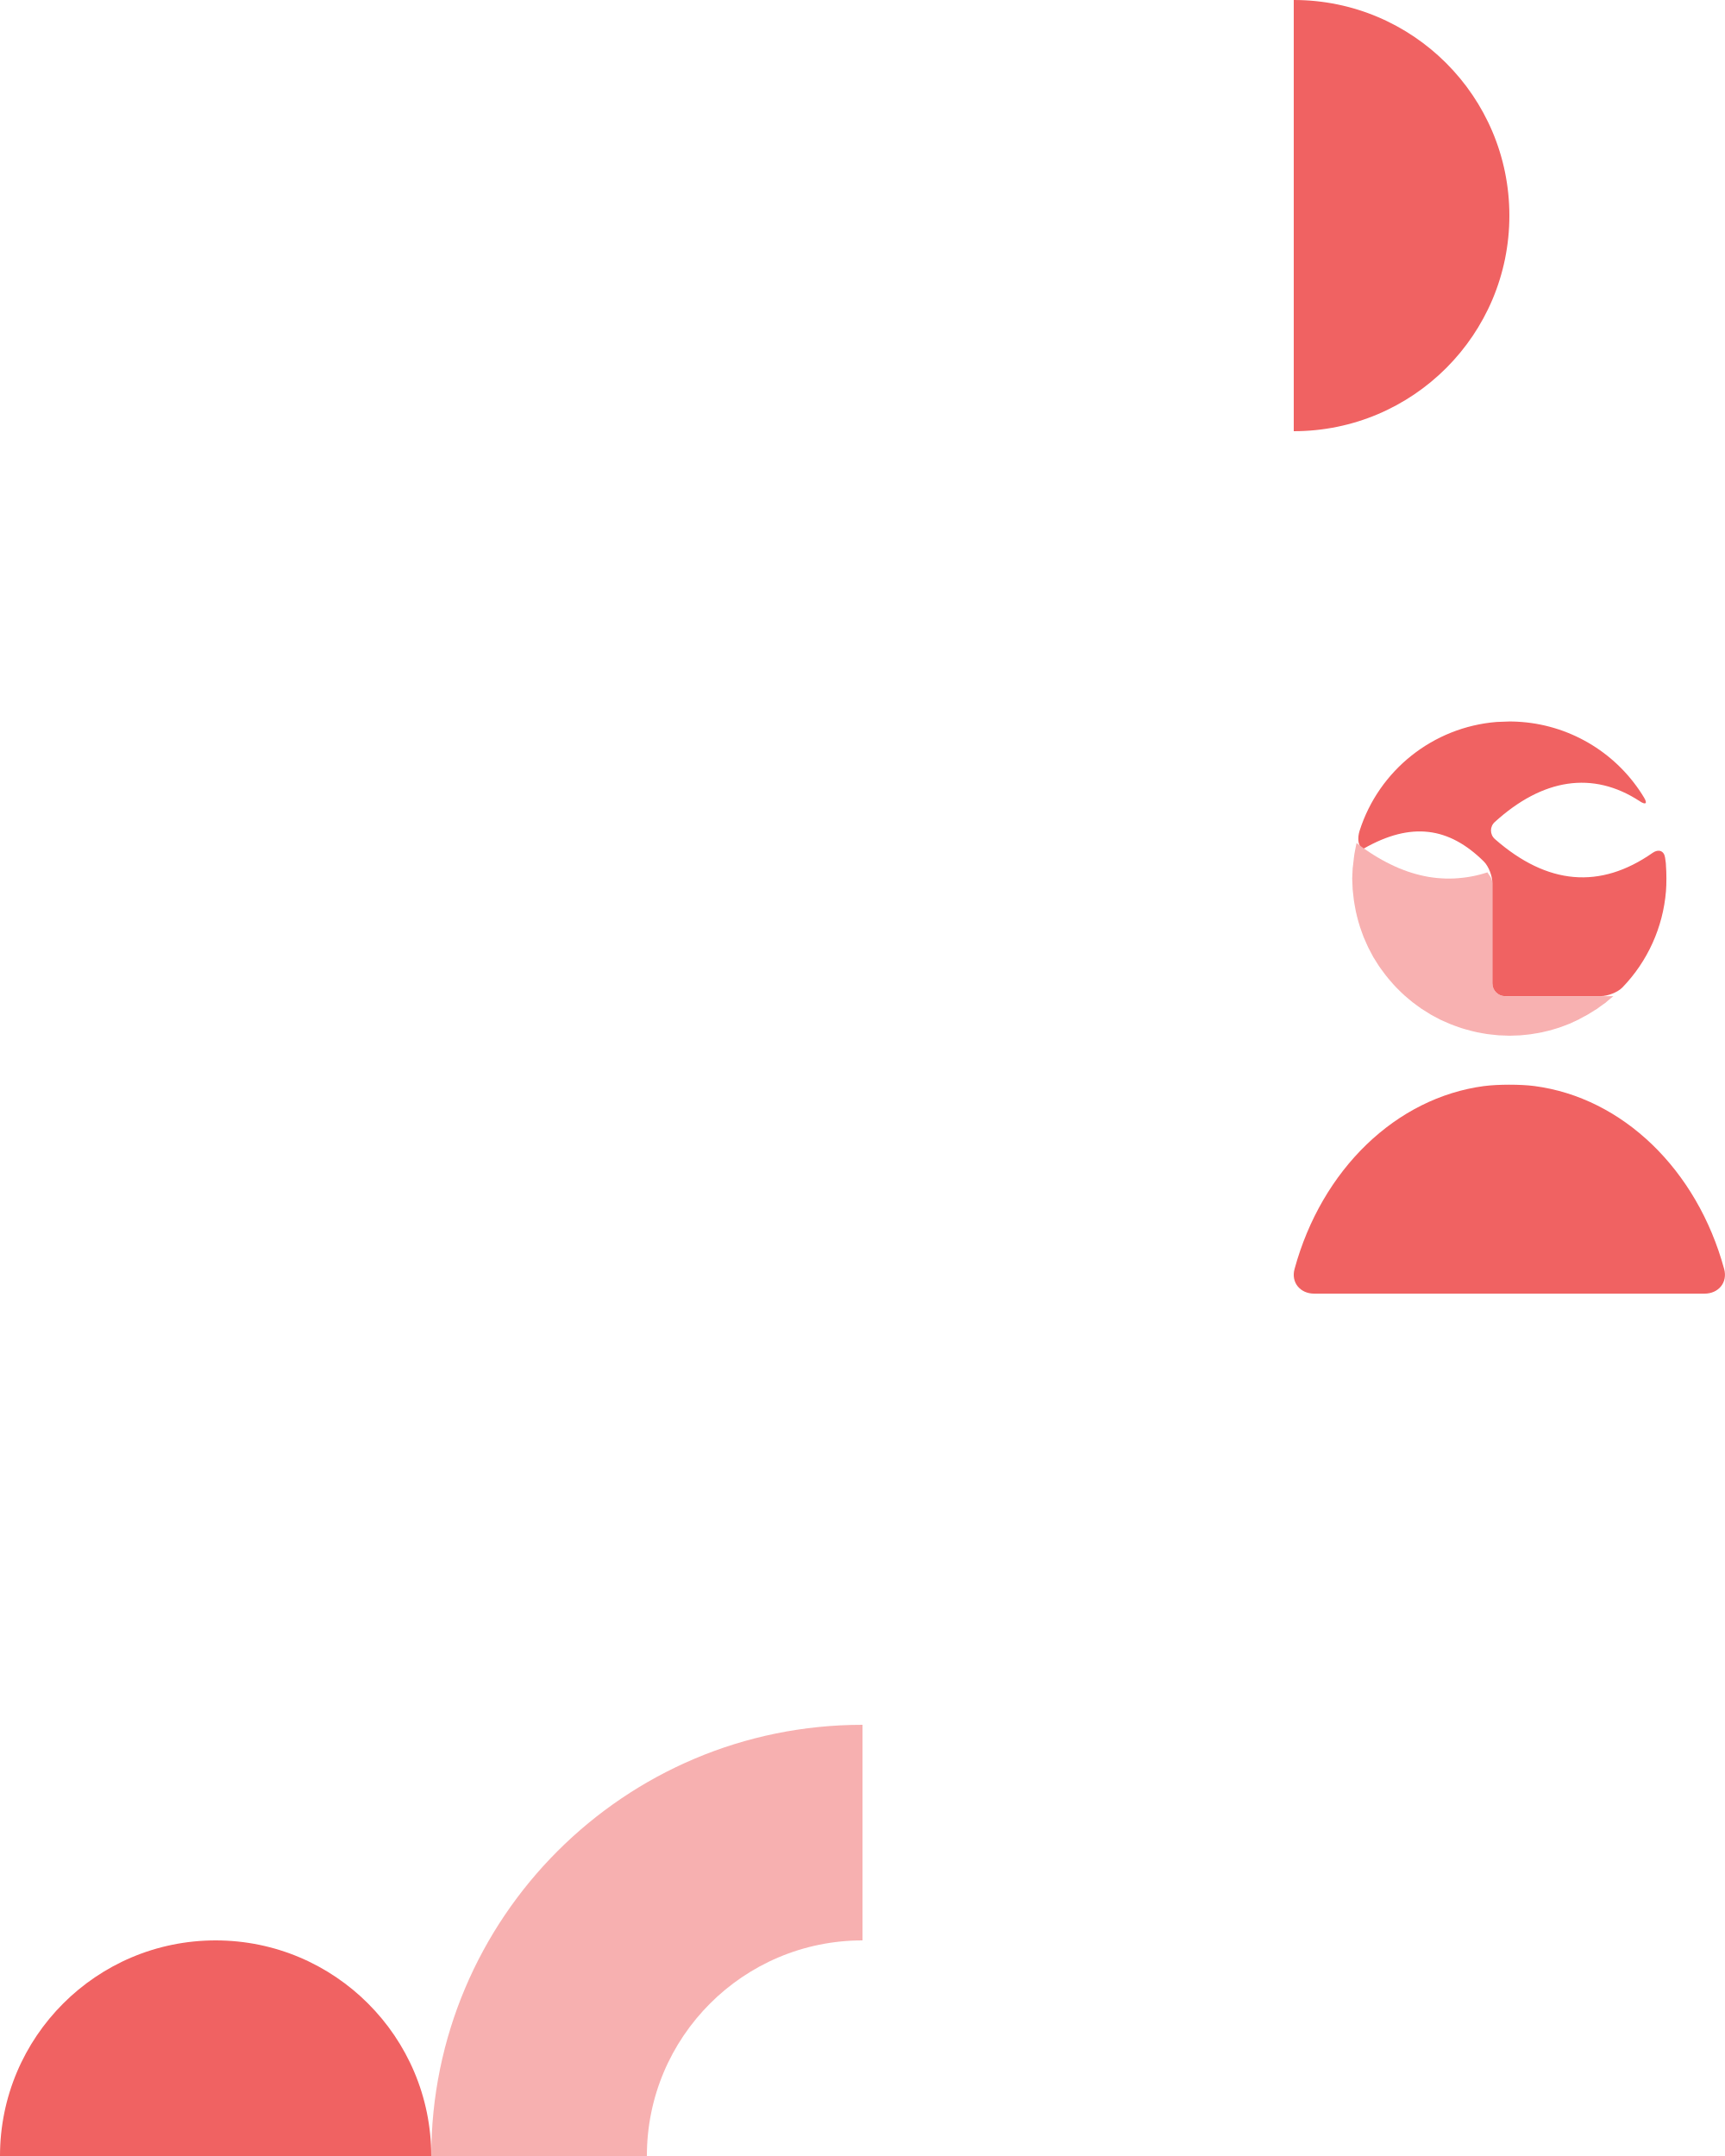
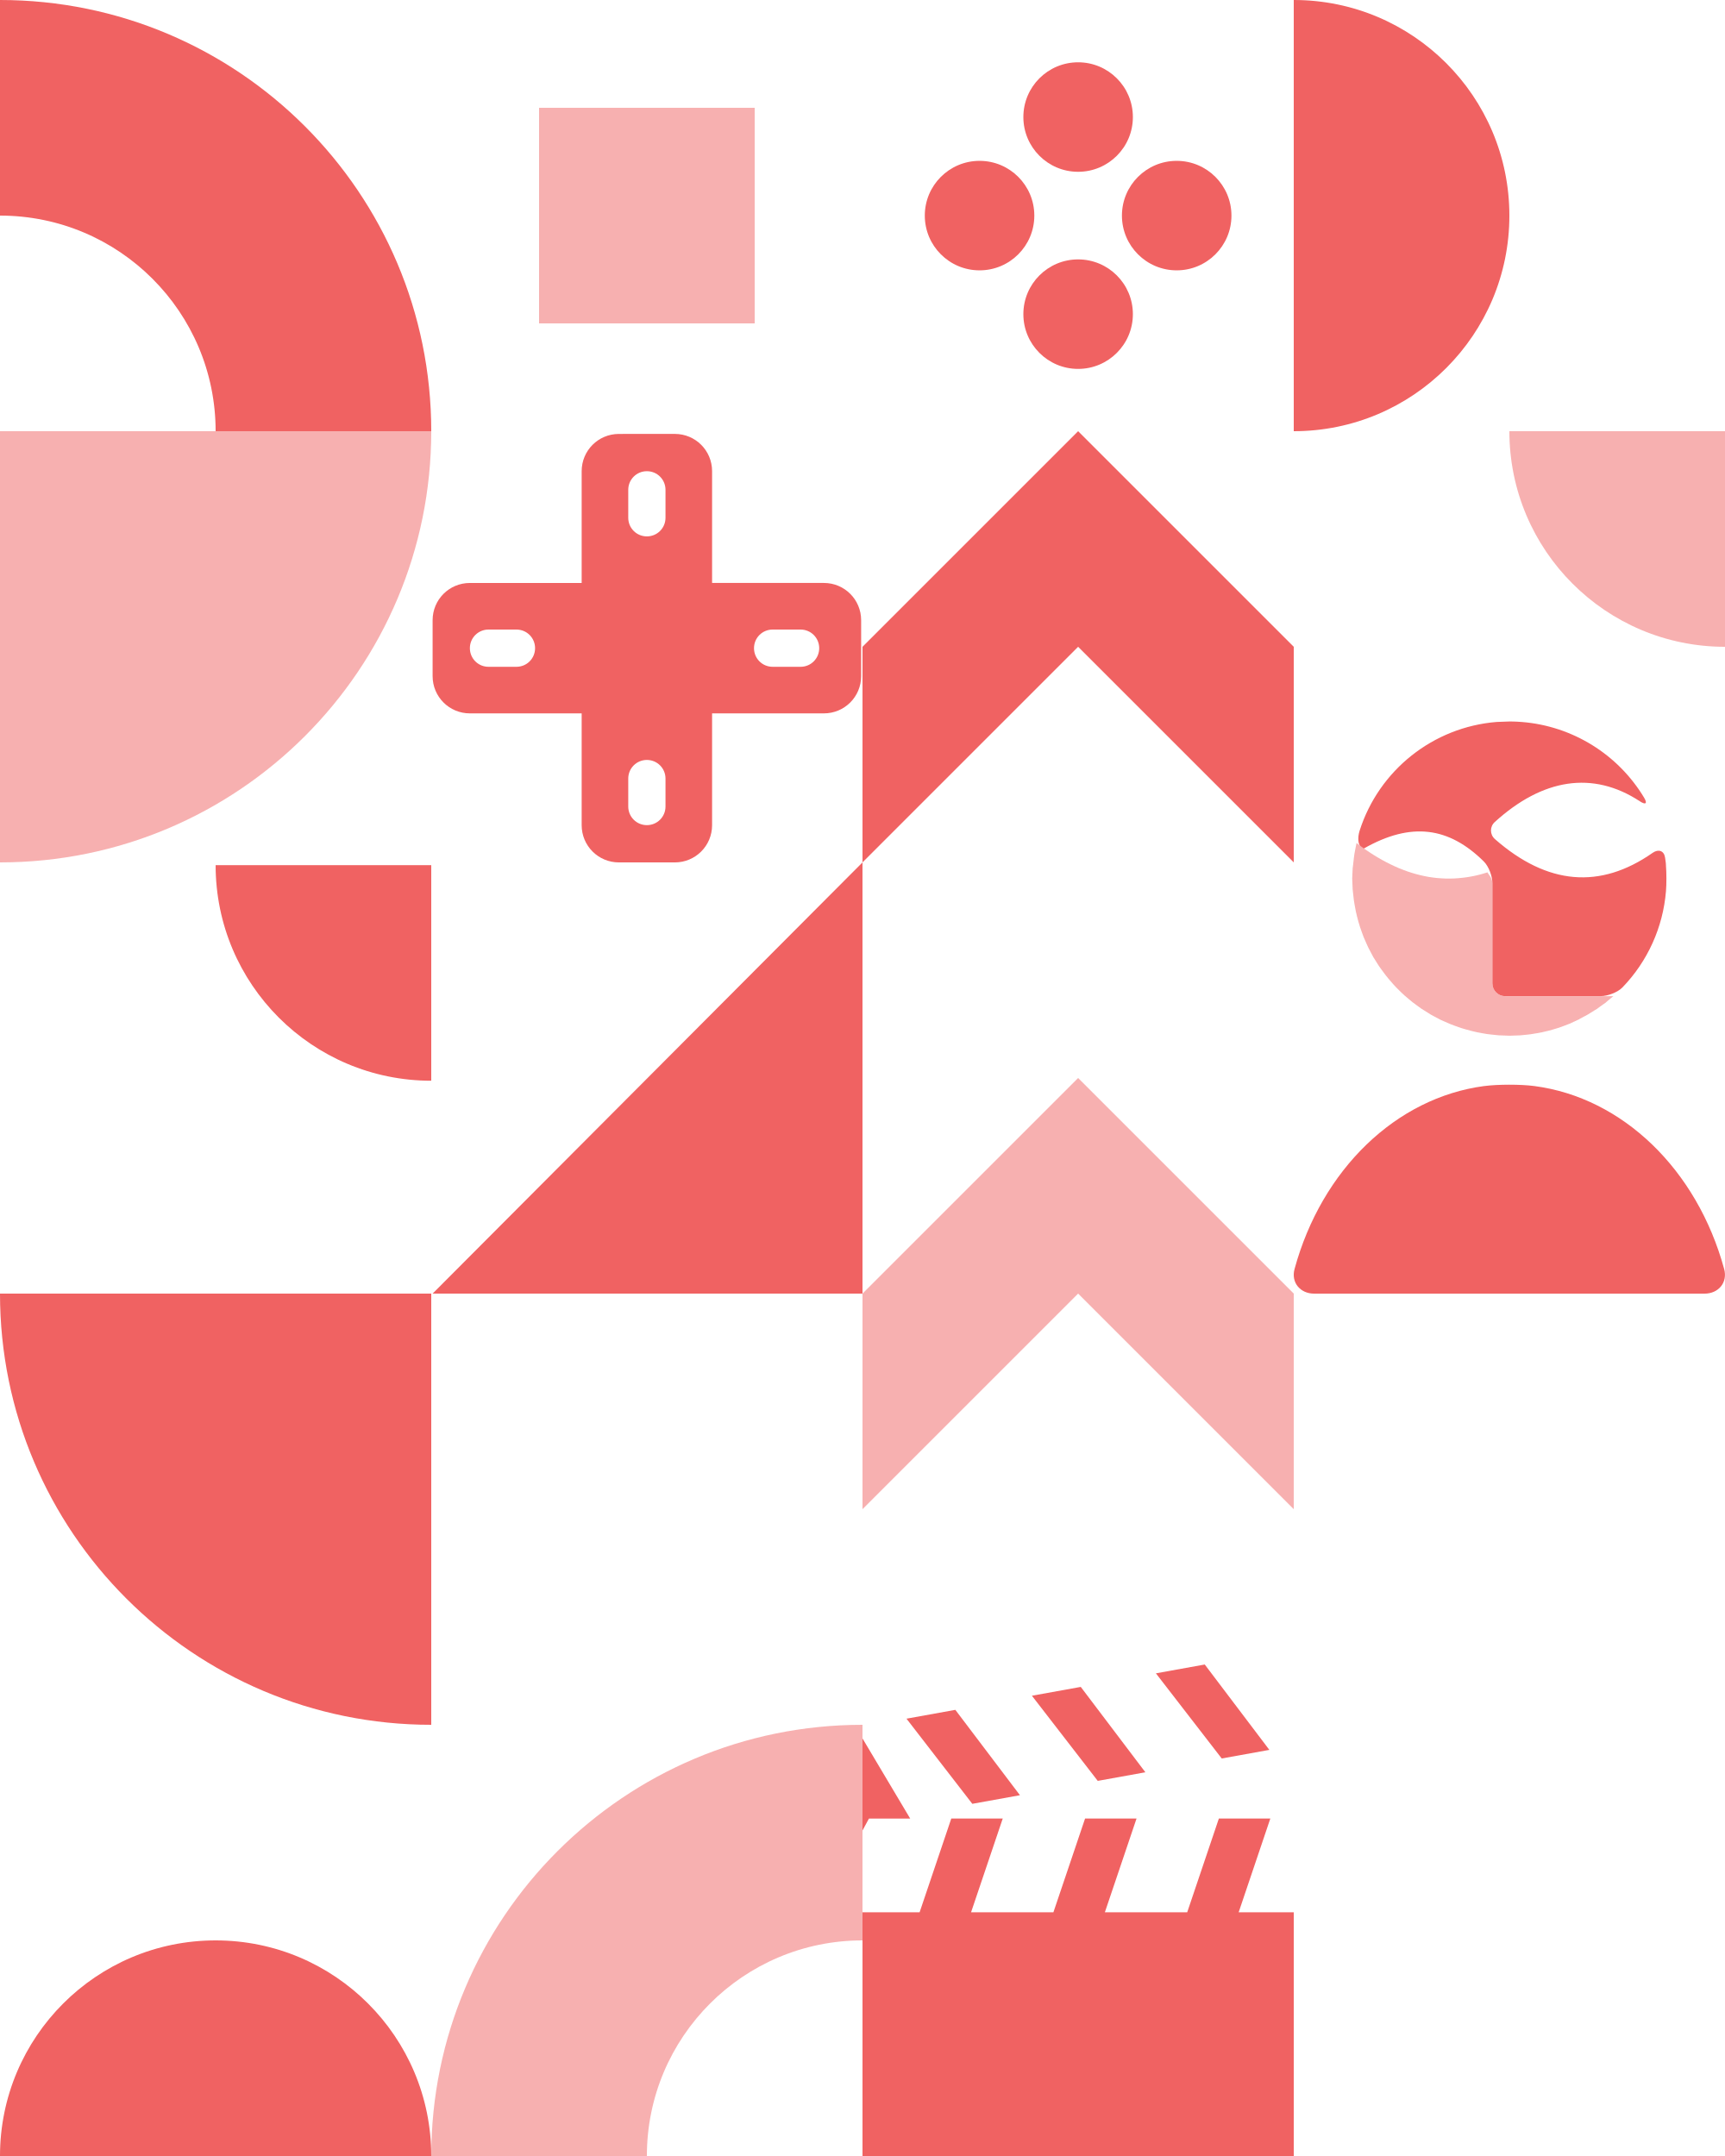
- <svg xmlns="http://www.w3.org/2000/svg" xmlns:xlink="http://www.w3.org/1999/xlink" width="4in" height="5in" viewBox="0 0 101.6 127" version="1.1" id="svg1637">
+ <svg xmlns="http://www.w3.org/2000/svg" width="4in" height="5in" viewBox="0 0 101.6 127" version="1.1" id="svg1637">
  <defs id="defs1634">
    <linearGradient id="linearGradient1624" gradientTransform="matrix(0,0,0,0,118.4822,-377.7177)">
      <stop style="stop-color:#f06262;stop-opacity:1;" offset="0" id="stop1622" />
    </linearGradient>
    <linearGradient id="linearGradient1618" gradientTransform="matrix(9.9737861e-4,0,0,0.00109127,-13.94173,37.91967)">
      <stop style="stop-color:#272932;stop-opacity:1;" offset="0" id="stop1616" />
    </linearGradient>
-     <linearGradient xlink:href="#linearGradient1624" id="linearGradient9859" gradientUnits="userSpaceOnUse" gradientTransform="matrix(0.05384833,0,0,0.05891766,-2124.057,-9.736218)" />
-     <linearGradient xlink:href="#linearGradient1624" id="linearGradient9861" gradientUnits="userSpaceOnUse" gradientTransform="matrix(0.05384833,0,0,0.05891766,-2124.057,-9.736218)" />
-     <linearGradient xlink:href="#linearGradient1624" id="linearGradient9863" gradientUnits="userSpaceOnUse" gradientTransform="matrix(0.05384833,0,0,0.05891766,-2124.057,-9.736218)" />
    <linearGradient id="linearGradient1612" gradientTransform="matrix(7.6147856e-4,-1.3570623e-4,-1.9460236e-4,-5.0413612e-4,576.7191,-15.02229)">
      <stop style="stop-color:#424c55;stop-opacity:1;" offset="0" id="stop1610" />
    </linearGradient>
-     <linearGradient xlink:href="#linearGradient1624" id="linearGradient12100" gradientTransform="matrix(0.00376962,0,0,0.00412449,-148.6932,12.01842)" gradientUnits="userSpaceOnUse" />
-     <linearGradient xlink:href="#linearGradient1624" id="linearGradient12111" gradientUnits="userSpaceOnUse" gradientTransform="matrix(0,0.00376962,-0.00412449,0,191.1816,-148.6932)" />
-     <linearGradient xlink:href="#linearGradient1624" id="linearGradient14525" gradientTransform="matrix(9.9737861e-4,0,0,0.00109127,-13.94174,50.61967)" gradientUnits="userSpaceOnUse" />
-     <linearGradient xlink:href="#linearGradient1624" id="linearGradient1790" gradientUnits="userSpaceOnUse" gradientTransform="matrix(0.05384833,0,0,0.05891766,-2124.057,-9.736218)" />
-     <linearGradient xlink:href="#linearGradient1624" id="linearGradient1792" gradientUnits="userSpaceOnUse" gradientTransform="matrix(0.05384833,0,0,0.05891766,-2124.057,-9.736218)" />
-     <linearGradient xlink:href="#linearGradient1624" id="linearGradient1794" gradientUnits="userSpaceOnUse" gradientTransform="matrix(0.05384833,0,0,0.05891766,-2124.057,-9.736218)" />
-     <linearGradient xlink:href="#linearGradient1624" id="linearGradient1796" gradientUnits="userSpaceOnUse" gradientTransform="matrix(0.05384833,0,0,0.05891766,-2124.057,-9.736218)" />
-     <linearGradient xlink:href="#linearGradient1624" id="linearGradient1798" gradientUnits="userSpaceOnUse" gradientTransform="matrix(0.05384833,0,0,0.05891766,-2124.057,-9.736218)" />
-     <linearGradient xlink:href="#linearGradient1624" id="linearGradient1800" gradientUnits="userSpaceOnUse" gradientTransform="matrix(0.05384833,0,0,0.05891766,-2124.057,-9.736218)" />
-     <linearGradient xlink:href="#linearGradient1624" id="linearGradient1802" gradientUnits="userSpaceOnUse" gradientTransform="matrix(0.05384833,0,0,0.05891766,-2124.057,-9.736218)" />
-     <linearGradient xlink:href="#linearGradient1624" id="linearGradient1804" gradientUnits="userSpaceOnUse" gradientTransform="matrix(0.05384833,0,0,0.05891766,-2124.057,-9.736218)" />
-     <linearGradient xlink:href="#linearGradient1624" id="linearGradient1806" gradientUnits="userSpaceOnUse" gradientTransform="matrix(0.05384833,0,0,0.05891766,-2124.057,-9.736218)" />
  </defs>
  <g id="layer1" style="display:inline">
    <g id="g463">
-       <path id="path13770" style="display:inline;fill:url(#linearGradient1624);stroke-width:2.199;stroke-linecap:round;stroke-linejoin:round" d="m 83.123,84.203 -1.48e-4,11.267 0.789,-1.463 h 5.046 z m 10.864,9.803 c 0,0 -2.583,7.648 -3.875,11.472 h -6.989 v 29.828 h 52.773 v -29.828 h -6.741 l 3.874,-11.472 h -6.297 l -3.874,11.472 h -10.076 l 3.875,-11.472 h -6.297 l -3.875,11.472 H 96.409 l 3.875,-11.472 z" transform="matrix(0.4813067,0,0,0.4813067,10.79237,61.87597)" />
-       <path id="path44093-4" style="font-variation-settings:'wght' 300;display:inline;fill:url(#linearGradient1624);fill-opacity:1;stroke-width:1.186;stroke-linecap:round;stroke-linejoin:round" d="m 96.561,92.205 -8.055,-10.421 5.978,-1.08 7.906,10.448 z m 30.521,-5.549 -8.055,-10.421 5.978,-1.08 7.906,10.448 z m -15.172,2.741 -8.055,-10.421 5.978,-1.08 7.906,10.448 z" transform="matrix(0.4813067,0,0,0.4813067,10.79237,61.87597)" />
-       <path id="path9447" style="font-variation-settings:'wght' 300;display:inline;opacity:0.498;fill:url(#linearGradient9859);fill-opacity:1;stroke-width:0.234;stroke-linecap:round;stroke-linejoin:round" d="m 1464.652,-21.39 c 0.191,-0.103 0.191,-0.103 0.191,-0.103 0.184,-0.115 0.184,-0.115 0.184,-0.115 0.176,-0.127 0.176,-0.127 0.176,-0.127 0.166,-0.138 0.166,-0.138 0.166,-0.138 h -2.271 a 0.265,0.265 45 0 1 -0.265,-0.265 v -2.101 c 0,-0.146 -0.141,-0.234 -0.089,-0.234 -0.089,0.027 -0.089,0.027 -0.089,0.027 -0.089,0.025 -0.089,0.025 -0.089,0.025 -0.089,0.021 -0.089,0.021 -0.089,0.021 -0.089,0.018 -0.089,0.018 -0.089,0.018 -0.089,0.015 -0.089,0.015 -0.089,0.015 -0.089,0.011 -0.089,0.011 -0.089,0.011 -0.089,0.009 -0.089,0.009 -0.089,0.009 -0.089,0.006 -0.089,0.006 -0.089,0.006 -0.089,0.002 -0.089,0.002 -0.089,0.002 -0.089,-5.16e-4 -0.089,-5.16e-4 -0.089,-5.16e-4 -0.089,-0.004 -0.089,-0.004 -0.089,-0.004 -0.089,-0.007 -0.089,-0.007 -0.089,-0.007 -0.089,-0.01 -0.089,-0.01 -0.089,-0.01 -0.089,-0.013 -0.089,-0.013 -0.089,-0.013 -0.089,-0.017 -0.089,-0.017 -0.089,-0.017 -0.089,-0.02 -0.089,-0.02 -0.089,-0.02 -0.089,-0.023 -0.089,-0.023 -0.089,-0.023 -0.089,-0.026 -0.089,-0.026 -0.089,-0.026 -0.089,-0.029 -0.089,-0.029 -0.089,-0.029 -0.089,-0.033 -0.089,-0.033 -0.089,-0.033 -0.089,-0.035 -0.089,-0.035 -0.089,-0.035 -0.089,-0.039 -0.089,-0.039 -0.089,-0.039 -0.089,-0.042 -0.089,-0.042 -0.089,-0.042 -0.089,-0.045 -0.089,-0.045 -0.089,-0.045 -0.089,-0.048 -0.089,-0.048 -0.089,-0.048 -0.089,-0.051 -0.089,-0.051 -0.089,-0.051 -0.089,-0.054 -0.089,-0.054 -0.089,-0.054 -0.089,-0.058 -0.089,-0.058 -0.089,-0.058 -0.089,-0.06 -0.089,-0.06 -0.089,-0.06 -0.089,-0.064 -0.089,-0.064 -0.089,-0.064 -0.089,-0.067 -0.089,-0.067 -0.089,-0.067 -0.016,0.079 -0.016,0.079 -0.016,0.079 -0.027,0.14 -0.027,0.14 -0.027,0.14 -0.012,0.087 -0.012,0.087 -0.012,0.087 -0.016,0.144 -0.016,0.144 -0.016,0.144 -0.01,0.078 -0.01,0.078 -0.01,0.078 -0.01,0.218 -0.01,0.218 -0.01,0.218 0.01,0.23 0.01,0.23 0.01,0.23 0.01,0.091 0.01,0.091 0.01,0.091 0.015,0.135 0.015,0.135 0.015,0.135 0.018,0.107 0.018,0.107 0.018,0.107 0.023,0.124 0.023,0.124 0.023,0.124 0.025,0.107 0.025,0.107 0.025,0.107 0.03,0.113 0.03,0.113 0.03,0.113 0.034,0.112 0.034,0.112 0.034,0.112 0.041,0.116 0.041,0.116 0.041,0.116 0.036,0.097 0.036,0.097 0.036,0.097 0.054,0.123 0.054,0.123 0.054,0.123 0.041,0.091 0.041,0.091 0.041,0.091 0.106,0.201 0.106,0.201 0.106,0.201 0.121,0.192 0.121,0.192 0.121,0.192 0.06,0.083 0.06,0.083 0.06,0.083 0.079,0.106 0.079,0.106 0.079,0.106 0.059,0.073 0.059,0.073 0.059,0.073 0.094,0.109 0.094,0.109 0.094,0.109 0.065,0.07 0.065,0.07 0.065,0.07 0.094,0.094 0.094,0.094 0.094,0.094 0.079,0.074 0.079,0.074 0.079,0.074 0.091,0.078 0.091,0.078 0.091,0.078 0.085,0.07 0.085,0.07 0.085,0.07 0.118,0.087 0.118,0.087 0.118,0.087 0.067,0.048 0.067,0.048 0.067,0.048 0.139,0.087 0.139,0.087 0.139,0.087 0.057,0.036 0.057,0.036 0.057,0.036 0.065,0.035 0.065,0.035 0.065,0.035 0.139,0.073 0.139,0.073 0.139,0.073 0.081,0.036 0.081,0.036 0.081,0.036 0.129,0.056 0.129,0.056 0.129,0.056 0.096,0.036 0.096,0.036 0.096,0.036 0.128,0.045 0.128,0.045 0.128,0.045 0.091,0.027 0.091,0.027 0.091,0.027 0.13,0.035 0.13,0.035 0.13,0.035 0.102,0.024 0.102,0.024 0.102,0.024 0.122,0.023 0.122,0.023 0.122,0.023 0.108,0.018 0.108,0.018 0.108,0.018 0.138,0.015 0.138,0.015 0.138,0.015 0.088,0.009 0.088,0.009 0.088,0.009 0.231,0.009 0.231,0.009 0.231,0.009 0.224,-0.008 0.224,-0.008 0.224,-0.008 0.15,-0.015 0.15,-0.015 0.15,-0.015 0.07,-0.008 0.07,-0.008 0.07,-0.008 0.157,-0.026 0.157,-0.026 0.157,-0.026 0.069,-0.013 0.069,-0.013 0.069,-0.013 0.145,-0.034 0.145,-0.034 0.145,-0.034 0.081,-0.022 0.081,-0.022 0.081,-0.022 0.142,-0.043 0.142,-0.043 0.142,-0.043 0.059,-0.021 0.059,-0.021 0.059,-0.021 0.17,-0.065 0.17,-0.065 0.17,-0.065 l -0,-3.5e-5 z" transform="matrix(2.809062,0,0,2.809062,-4021.29,120.1218)" />
-       <path style="font-variation-settings:'wght' 300;display:inline;opacity:1;fill:url(#linearGradient1790);fill-opacity:1;stroke-width:0.234;stroke-linecap:round;stroke-linejoin:round" d="m 1464.454,-21.3 c 0.197,-0.09 0.197,-0.09 0.197,-0.09 0.014,-0.008 0.014,-0.008 0.014,-0.008 v 5e-5 z" id="path12173" transform="matrix(2.809062,0,0,2.809062,-4021.29,120.1218)" />
-       <path style="font-variation-settings:'wght' 300;display:inline;opacity:1;fill:url(#linearGradient1792);fill-opacity:1;stroke-width:0.234;stroke-linecap:round;stroke-linejoin:round" d="m 1464.666,-21.398 c 0.082,-0.044 0.082,-0.044 0.082,-0.044 z" id="path12167" transform="matrix(2.809062,0,0,2.809062,-4021.29,120.1218)" />
-       <path style="font-variation-settings:'wght' 300;display:inline;opacity:1;fill:url(#linearGradient1794);fill-opacity:1;stroke-width:0.234;stroke-linecap:round;stroke-linejoin:round" d="m 1464.748,-21.442 c 0.095,-0.052 0.095,-0.052 0.095,-0.052 0.012,-0.007 0.012,-0.007 0.012,-0.007 v -3e-5 z" id="path12161" transform="matrix(2.809062,0,0,2.809062,-4021.29,120.1218)" />
-       <path style="font-variation-settings:'wght' 300;display:inline;opacity:1;fill:url(#linearGradient1796);fill-opacity:1;stroke-width:0.234;stroke-linecap:round;stroke-linejoin:round" d="m 1464.855,-21.5 c 0.121,-0.076 0.121,-0.076 0.121,-0.076 z" id="path12155" transform="matrix(2.809062,0,0,2.809062,-4021.29,120.1218)" />
-       <path style="font-variation-settings:'wght' 300;display:inline;opacity:1;fill:url(#linearGradient1798);fill-opacity:1;stroke-width:0.234;stroke-linecap:round;stroke-linejoin:round" d="m 1464.976,-21.576 c 0.051,-0.032 0.051,-0.032 0.051,-0.032 0.019,-0.014 0.019,-0.014 0.019,-0.014 z" id="path12149" transform="matrix(2.809062,0,0,2.809062,-4021.29,120.1218)" />
-       <path style="font-variation-settings:'wght' 300;display:inline;opacity:1;fill:url(#linearGradient1800);fill-opacity:1;stroke-width:0.234;stroke-linecap:round;stroke-linejoin:round" d="m 1465.045,-21.622 c 0.114,-0.082 0.114,-0.082 0.114,-0.082 z" id="path12143" transform="matrix(2.809062,0,0,2.809062,-4021.29,120.1218)" />
-       <path style="font-variation-settings:'wght' 300;display:inline;opacity:1;fill:url(#linearGradient1802);fill-opacity:1;stroke-width:0.234;stroke-linecap:round;stroke-linejoin:round" d="m 1465.159,-21.705 c 0.043,-0.031 0.043,-0.031 0.043,-0.031 0.028,-0.023 0.028,-0.023 0.028,-0.023 z" id="path12137" transform="matrix(2.809062,0,0,2.809062,-4021.29,120.1218)" />
-       <path style="font-variation-settings:'wght' 300;display:inline;opacity:1;fill:url(#linearGradient1804);fill-opacity:1;stroke-width:0.234;stroke-linecap:round;stroke-linejoin:round" d="m 1465.23,-21.759 c 0.117,-0.097 0.117,-0.097 0.117,-0.097 z" id="path12131" transform="matrix(2.809062,0,0,2.809062,-4021.29,120.1218)" />
-       <path style="font-variation-settings:'wght' 300;display:inline;opacity:1;fill:url(#linearGradient1806);fill-opacity:1;stroke-width:0.234;stroke-linecap:round;stroke-linejoin:round" d="m 1465.347,-21.856 c 0.022,-0.018 0.022,-0.018 0.022,-0.018 h -10e-4 z" id="path12125" transform="matrix(2.809062,0,0,2.809062,-4021.29,120.1218)" />
-       <path style="font-variation-settings:'wght' 300;display:inline;opacity:1;fill:url(#linearGradient9861);fill-opacity:1;stroke-width:0.234;stroke-linecap:round;stroke-linejoin:round" d="m 1462.923,-27.623 c -1.331,0.107 -2.468,1.01 -2.874,2.282 -0.044,0.139 -0.031,0.286 0.019,0.322 0.07,0.05 0.07,0.05 0.07,0.05 0.994,-0.566 1.784,-0.451 2.515,0.271 0.104,0.103 0.181,0.311 0.181,0.458 v 2.101 a 0.265,0.265 45 0 0 0.265,0.265 h 2.006 c 0.146,0 0.354,-0.078 0.456,-0.183 0.528,-0.547 0.85,-1.26 0.912,-2.018 0.012,-0.146 0.012,-0.383 0,-0.529 -0,-0.058 -0.011,-0.116 -0.019,-0.174 -0.02,-0.145 -0.138,-0.185 -0.258,-0.102 -1.103,0.772 -2.21,0.677 -3.309,-0.286 -0.11,-0.096 -0.112,-0.264 -0,-0.362 0.996,-0.904 2.049,-1.081 3.039,-0.431 0.122,0.08 0.163,0.048 0.088,-0.077 -0.547,-0.909 -1.5,-1.5 -2.558,-1.586 -0.146,-0.012 -0.265,-0.011 -0.265,-0.011 z" id="path9445" transform="matrix(2.809062,0,0,2.809062,-4021.29,120.1218)" />
-       <path id="path7910" style="font-variation-settings:'wght' 300;display:inline;opacity:1;fill:url(#linearGradient9863);fill-opacity:1;stroke-width:0.234;stroke-linecap:round;stroke-linejoin:round" d="m 1462.66,-19.988 c -1.845,0.245 -3.405,1.747 -3.975,3.837 -0.077,0.282 0.119,0.516 0.411,0.516 l 8.186,0 c 0.292,0 0.488,-0.234 0.411,-0.516 -0.57,-2.091 -2.132,-3.594 -3.978,-3.837 -0.29,-0.038 -0.766,-0.038 -1.055,4.74e-4 z" transform="matrix(2.809062,0,0,2.809062,-4021.29,120.1218)" />
-       <path id="path9928" style="font-variation-settings:'wght' 600;opacity:1;fill:url(#linearGradient1624);fill-opacity:1;stroke:none;stroke-width:0.43;stroke-linecap:round;stroke-miterlimit:2.4;stroke-dasharray:none;stroke-opacity:1" d="m -1.0000003e-6,-1e-6 v 12.7 A 12.7,12.7 0 0 1 12.7,25.4 h 12.7 A 25.4,25.4 0 0 0 -1.0000003e-6,-1e-6 Z" />
-       <path id="path9931" style="font-variation-settings:'wght' 600;opacity:0.5;fill:url(#linearGradient1624);fill-opacity:1;stroke:none;stroke-width:0.43;stroke-linecap:round;stroke-miterlimit:2.4;stroke-dasharray:none;stroke-opacity:1" d="M 25.4,25.4 C 12.7,25.4 0,25.4 0,25.4 v 25.4 c 14.028,4e-6 25.4,-11.372 25.4,-25.4 z" />
-       <rect style="display:inline;opacity:0.504;fill:url(#linearGradient1624);stroke-width:1.058;stroke-linecap:round;stroke-linejoin:round" id="rect14461" width="12.7" height="12.7" x="31.75" y="6.35" />
-       <path id="path13798" style="display:inline;fill:url(#linearGradient1624);stroke-width:1.058;stroke-linecap:round;stroke-linejoin:round" d="m 36.454,25.561 c -1.216,0 -2.195,0.979 -2.195,2.195 v 6.584 h -6.584 c -1.216,0 -2.195,0.979 -2.195,2.195 v 3.292 c 0,1.216 0.979,2.195 2.195,2.195 h 6.584 v 6.584 c 0,1.216 0.979,2.195 2.195,2.195 h 3.292 c 1.216,0 2.195,-0.979 2.195,-2.195 v -6.584 h 6.584 c 1.216,0 2.195,-0.979 2.195,-2.195 V 36.534 c 0,-1.216 -0.979,-2.195 -2.195,-2.195 h -6.584 v -6.584 c 0,-1.216 -0.979,-2.195 -2.195,-2.195 z m 1.646,2.195 c 0.608,0 1.097,0.489 1.097,1.097 v 1.646 c 0,0.608 -0.489,1.097 -1.097,1.097 -0.608,0 -1.097,-0.489 -1.097,-1.097 V 28.853 c 0,-0.608 0.489,-1.097 1.097,-1.097 z m -9.328,9.328 h 1.646 c 0.608,0 1.097,0.489 1.097,1.097 0,0.608 -0.489,1.097 -1.097,1.097 h -1.646 c -0.608,0 -1.097,-0.489 -1.097,-1.097 0,-0.608 0.489,-1.097 1.097,-1.097 z m 16.735,0 h 1.646 c 0.608,0 1.097,0.489 1.097,1.097 0,0.608 -0.489,1.097 -1.097,1.097 h -1.646 c -0.608,0 -1.097,-0.489 -1.097,-1.097 0,-0.608 0.489,-1.097 1.097,-1.097 z m -7.407,7.681 c 0.608,0 1.097,0.489 1.097,1.097 v 1.646 c 0,0.608 -0.489,1.097 -1.097,1.097 -0.608,0 -1.097,-0.489 -1.097,-1.097 v -1.646 c 0,-0.608 0.489,-1.097 1.097,-1.097 z" />
-       <ellipse style="display:inline;opacity:1;fill:url(#linearGradient1624);stroke-width:3.562;stroke-linecap:round;stroke-linejoin:round;stroke-dasharray:none" id="ellipse13826" cx="469.635" cy="33.734" rx="9.922" ry="9.922" transform="matrix(0.3250537,0,0,0.3250537,-89.15673,-4.070737)" />
-       <ellipse style="display:inline;opacity:1;fill:url(#linearGradient1624);stroke-width:3.562;stroke-linecap:round;stroke-linejoin:round;stroke-dasharray:none" id="ellipse13828" cx="469.635" cy="69.453" rx="9.922" ry="9.922" transform="matrix(0.3250537,0,0,0.3250537,-89.15673,-4.070737)" />
-       <ellipse style="display:inline;opacity:1;fill:url(#linearGradient1624);stroke-width:3.562;stroke-linecap:round;stroke-linejoin:round;stroke-dasharray:none" id="ellipse13830" cx="487.495" cy="51.594" rx="9.922" ry="9.922" transform="matrix(0.3250537,0,0,0.3250537,-89.15673,-4.070737)" />
-       <circle style="display:inline;opacity:1;fill:url(#linearGradient1624);stroke-width:3.562;stroke-linecap:round;stroke-linejoin:round;stroke-dasharray:none" id="circle13832" cx="451.776" cy="51.594" r="9.922" transform="matrix(0.3250537,0,0,0.3250537,-89.15673,-4.070737)" />
-       <path style="font-variation-settings:'wght' 600;opacity:1;fill:url(#linearGradient1624);fill-opacity:1;stroke:none;stroke-width:0.43;stroke-linecap:round;stroke-miterlimit:2.4;stroke-dasharray:none;stroke-opacity:1" d="M 50.8,38.1 63.5,25.4 76.2,38.1 v 12.7 l -12.7,-12.7 -12.7,12.7 z" id="path10147" />
-       <path style="display:inline;fill:url(#linearGradient1624);stroke-width:1.058;stroke-linecap:round;stroke-linejoin:round" d="M 50.8,50.8 25.48,76.2 h 25.32 z" id="path14469" />
-       <path id="path11235-9" style="font-variation-settings:'wght' 600;display:inline;opacity:0.5;fill:url(#linearGradient14525);fill-opacity:1;stroke:none;stroke-width:0.43;stroke-linecap:round;stroke-miterlimit:2.4;stroke-dasharray:none;stroke-opacity:1" d="m 25.4,127 h 12.7 a 12.7,12.7 0 0 1 12.7,-12.7 v -12.7 a 25.4,25.4 0 0 0 -25.4,25.4 z" />
-       <path id="path11237" style="font-variation-settings:'wght' 600;opacity:1;fill:url(#linearGradient1624);fill-opacity:1;stroke:none;stroke-width:0.43;stroke-linecap:round;stroke-miterlimit:2.4;stroke-dasharray:none;stroke-opacity:1" d="m 25.4,101.6 c 0,-12.7 0,-25.4 0,-25.4 H 5e-7 C 5e-7,90.228 11.372,101.6 25.4,101.6 Z" />
-       <path id="path11237-9" style="font-variation-settings:'wght' 600;display:inline;fill:url(#linearGradient1624);fill-opacity:1;stroke:none;stroke-width:0.43;stroke-linecap:round;stroke-miterlimit:2.4;stroke-dasharray:none;stroke-opacity:1" d="m 25.4,63.661 c 0,-6.35 0,-12.7 0,-12.7 H 12.7 c 0,7.014 5.686,12.7 12.7,12.7 z" />
-       <path style="font-variation-settings:'wght' 600;opacity:0.5;fill:url(#linearGradient1624);fill-opacity:1;stroke:none;stroke-width:0.43;stroke-linecap:round;stroke-miterlimit:2.4;stroke-dasharray:none;stroke-opacity:1" d="M 50.8,76.2 63.5,63.5 76.2,76.2 v 12.7 l -12.7,-12.7 -12.7,12.7 z" id="path11269" />
-       <path id="path12098" style="font-variation-settings:'wght' 600;opacity:1;fill:url(#linearGradient12100);fill-opacity:1;stroke:none;stroke-width:0.43;stroke-linecap:round;stroke-miterlimit:2.4;stroke-dasharray:none;stroke-opacity:1" d="M 12.7,114.3 A 12.7,12.7 0 0 0 -1.9073486e-7,127 H 25.4 A 12.7,12.7 0 0 0 12.7,114.3 Z" />
-       <path id="path12109" style="font-variation-settings:'wght' 600;opacity:1;fill:url(#linearGradient12111);fill-opacity:1;stroke:none;stroke-width:0.43;stroke-linecap:round;stroke-miterlimit:2.4;stroke-dasharray:none;stroke-opacity:1" d="M 88.9,12.7 A 12.7,12.7 0 0 0 76.2,-2.8146973e-7 V 25.4 a 12.7,12.7 0 0 0 12.7,-12.7 z" />
-       <path id="path15281" style="font-variation-settings:'wght' 600;display:inline;opacity:0.5;fill:url(#linearGradient1624);fill-opacity:1;stroke:none;stroke-width:0.43;stroke-linecap:round;stroke-miterlimit:2.4;stroke-dasharray:none;stroke-opacity:1" d="m 101.6,38.1 c 0,-6.35 0,-12.7 0,-12.7 H 88.9 c 0,7.014 5.686,12.7 12.7,12.7 z" />
+       <path id="path13770" style="display:inline;fill:#f06262;fill-opacity:1;stroke-width:2.199;stroke-linecap:round;stroke-linejoin:round" d="m 83.123,84.203 -1.48e-4,11.267 0.789,-1.463 h 5.046 z m 10.864,9.803 c 0,0 -2.583,7.648 -3.875,11.472 h -6.989 v 29.828 h 52.773 v -29.828 h -6.741 l 3.874,-11.472 h -6.297 l -3.874,11.472 h -10.076 l 3.875,-11.472 h -6.297 l -3.875,11.472 H 96.409 l 3.875,-11.472 z" transform="matrix(0.4813067,0,0,0.4813067,10.79237,61.87597)" />
+       <path id="path44093-4" style="font-variation-settings:'wght' 300;display:inline;fill:#f06262;fill-opacity:1;stroke-width:1.186;stroke-linecap:round;stroke-linejoin:round" d="m 96.561,92.205 -8.055,-10.421 5.978,-1.08 7.906,10.448 z m 30.521,-5.549 -8.055,-10.421 5.978,-1.08 7.906,10.448 z m -15.172,2.741 -8.055,-10.421 5.978,-1.08 7.906,10.448 z" transform="matrix(0.4813067,0,0,0.4813067,10.79237,61.87597)" />
+       <path id="path9447" style="font-variation-settings:'wght' 300;display:inline;opacity:0.498;fill:#f06262;fill-opacity:1;stroke-width:0.234;stroke-linecap:round;stroke-linejoin:round" d="m 1464.652,-21.39 c 0.191,-0.103 0.191,-0.103 0.191,-0.103 0.184,-0.115 0.184,-0.115 0.184,-0.115 0.176,-0.127 0.176,-0.127 0.176,-0.127 0.166,-0.138 0.166,-0.138 0.166,-0.138 h -2.271 a 0.265,0.265 45 0 1 -0.265,-0.265 v -2.101 c 0,-0.146 -0.141,-0.234 -0.089,-0.234 -0.089,0.027 -0.089,0.027 -0.089,0.027 -0.089,0.025 -0.089,0.025 -0.089,0.025 -0.089,0.021 -0.089,0.021 -0.089,0.021 -0.089,0.018 -0.089,0.018 -0.089,0.018 -0.089,0.015 -0.089,0.015 -0.089,0.015 -0.089,0.011 -0.089,0.011 -0.089,0.011 -0.089,0.009 -0.089,0.009 -0.089,0.009 -0.089,0.006 -0.089,0.006 -0.089,0.006 -0.089,0.002 -0.089,0.002 -0.089,0.002 -0.089,-5.16e-4 -0.089,-5.16e-4 -0.089,-5.16e-4 -0.089,-0.004 -0.089,-0.004 -0.089,-0.004 -0.089,-0.007 -0.089,-0.007 -0.089,-0.007 -0.089,-0.01 -0.089,-0.01 -0.089,-0.01 -0.089,-0.013 -0.089,-0.013 -0.089,-0.013 -0.089,-0.017 -0.089,-0.017 -0.089,-0.017 -0.089,-0.02 -0.089,-0.02 -0.089,-0.02 -0.089,-0.023 -0.089,-0.023 -0.089,-0.023 -0.089,-0.026 -0.089,-0.026 -0.089,-0.026 -0.089,-0.029 -0.089,-0.029 -0.089,-0.029 -0.089,-0.033 -0.089,-0.033 -0.089,-0.033 -0.089,-0.035 -0.089,-0.035 -0.089,-0.035 -0.089,-0.039 -0.089,-0.039 -0.089,-0.039 -0.089,-0.042 -0.089,-0.042 -0.089,-0.042 -0.089,-0.045 -0.089,-0.045 -0.089,-0.045 -0.089,-0.048 -0.089,-0.048 -0.089,-0.048 -0.089,-0.051 -0.089,-0.051 -0.089,-0.051 -0.089,-0.054 -0.089,-0.054 -0.089,-0.054 -0.089,-0.058 -0.089,-0.058 -0.089,-0.058 -0.089,-0.06 -0.089,-0.06 -0.089,-0.06 -0.089,-0.064 -0.089,-0.064 -0.089,-0.064 -0.089,-0.067 -0.089,-0.067 -0.089,-0.067 -0.016,0.079 -0.016,0.079 -0.016,0.079 -0.027,0.14 -0.027,0.14 -0.027,0.14 -0.012,0.087 -0.012,0.087 -0.012,0.087 -0.016,0.144 -0.016,0.144 -0.016,0.144 -0.01,0.078 -0.01,0.078 -0.01,0.078 -0.01,0.218 -0.01,0.218 -0.01,0.218 0.01,0.23 0.01,0.23 0.01,0.23 0.01,0.091 0.01,0.091 0.01,0.091 0.015,0.135 0.015,0.135 0.015,0.135 0.018,0.107 0.018,0.107 0.018,0.107 0.023,0.124 0.023,0.124 0.023,0.124 0.025,0.107 0.025,0.107 0.025,0.107 0.03,0.113 0.03,0.113 0.03,0.113 0.034,0.112 0.034,0.112 0.034,0.112 0.041,0.116 0.041,0.116 0.041,0.116 0.036,0.097 0.036,0.097 0.036,0.097 0.054,0.123 0.054,0.123 0.054,0.123 0.041,0.091 0.041,0.091 0.041,0.091 0.106,0.201 0.106,0.201 0.106,0.201 0.121,0.192 0.121,0.192 0.121,0.192 0.06,0.083 0.06,0.083 0.06,0.083 0.079,0.106 0.079,0.106 0.079,0.106 0.059,0.073 0.059,0.073 0.059,0.073 0.094,0.109 0.094,0.109 0.094,0.109 0.065,0.07 0.065,0.07 0.065,0.07 0.094,0.094 0.094,0.094 0.094,0.094 0.079,0.074 0.079,0.074 0.079,0.074 0.091,0.078 0.091,0.078 0.091,0.078 0.085,0.07 0.085,0.07 0.085,0.07 0.118,0.087 0.118,0.087 0.118,0.087 0.067,0.048 0.067,0.048 0.067,0.048 0.139,0.087 0.139,0.087 0.139,0.087 0.057,0.036 0.057,0.036 0.057,0.036 0.065,0.035 0.065,0.035 0.065,0.035 0.139,0.073 0.139,0.073 0.139,0.073 0.081,0.036 0.081,0.036 0.081,0.036 0.129,0.056 0.129,0.056 0.129,0.056 0.096,0.036 0.096,0.036 0.096,0.036 0.128,0.045 0.128,0.045 0.128,0.045 0.091,0.027 0.091,0.027 0.091,0.027 0.13,0.035 0.13,0.035 0.13,0.035 0.102,0.024 0.102,0.024 0.102,0.024 0.122,0.023 0.122,0.023 0.122,0.023 0.108,0.018 0.108,0.018 0.108,0.018 0.138,0.015 0.138,0.015 0.138,0.015 0.088,0.009 0.088,0.009 0.088,0.009 0.231,0.009 0.231,0.009 0.231,0.009 0.224,-0.008 0.224,-0.008 0.224,-0.008 0.15,-0.015 0.15,-0.015 0.15,-0.015 0.07,-0.008 0.07,-0.008 0.07,-0.008 0.157,-0.026 0.157,-0.026 0.157,-0.026 0.069,-0.013 0.069,-0.013 0.069,-0.013 0.145,-0.034 0.145,-0.034 0.145,-0.034 0.081,-0.022 0.081,-0.022 0.081,-0.022 0.142,-0.043 0.142,-0.043 0.142,-0.043 0.059,-0.021 0.059,-0.021 0.059,-0.021 0.17,-0.065 0.17,-0.065 0.17,-0.065 v -3.5e-5 z" transform="matrix(2.809062,0,0,2.809062,-4021.29,120.1218)" />
+       <path style="font-variation-settings:'wght' 300;display:inline;opacity:1;fill:#f06262;fill-opacity:1;stroke-width:0.234;stroke-linecap:round;stroke-linejoin:round" d="m 1464.454,-21.3 c 0.197,-0.09 0.197,-0.09 0.197,-0.09 0.014,-0.008 0.014,-0.008 0.014,-0.008 v 5e-5 z" id="path12173" transform="matrix(2.809062,0,0,2.809062,-4021.29,120.1218)" />
+       <path style="font-variation-settings:'wght' 300;display:inline;opacity:1;fill:#f06262;fill-opacity:1;stroke-width:0.234;stroke-linecap:round;stroke-linejoin:round" d="m 1464.666,-21.398 c 0.082,-0.044 0.082,-0.044 0.082,-0.044 z" id="path12167" transform="matrix(2.809062,0,0,2.809062,-4021.29,120.1218)" />
+       <path style="font-variation-settings:'wght' 300;display:inline;opacity:1;fill:#f06262;fill-opacity:1;stroke-width:0.234;stroke-linecap:round;stroke-linejoin:round" d="m 1464.748,-21.442 c 0.095,-0.052 0.095,-0.052 0.095,-0.052 0.012,-0.007 0.012,-0.007 0.012,-0.007 v -3e-5 z" id="path12161" transform="matrix(2.809062,0,0,2.809062,-4021.29,120.1218)" />
+       <path style="font-variation-settings:'wght' 300;display:inline;opacity:1;fill:#f06262;fill-opacity:1;stroke-width:0.234;stroke-linecap:round;stroke-linejoin:round" d="m 1464.855,-21.5 c 0.121,-0.076 0.121,-0.076 0.121,-0.076 z" id="path12155" transform="matrix(2.809062,0,0,2.809062,-4021.29,120.1218)" />
+       <path style="font-variation-settings:'wght' 300;display:inline;opacity:1;fill:#f06262;fill-opacity:1;stroke-width:0.234;stroke-linecap:round;stroke-linejoin:round" d="m 1464.976,-21.576 c 0.051,-0.032 0.051,-0.032 0.051,-0.032 0.019,-0.014 0.019,-0.014 0.019,-0.014 z" id="path12149" transform="matrix(2.809062,0,0,2.809062,-4021.29,120.1218)" />
+       <path style="font-variation-settings:'wght' 300;display:inline;opacity:1;fill:#f06262;fill-opacity:1;stroke-width:0.234;stroke-linecap:round;stroke-linejoin:round" d="m 1465.045,-21.622 c 0.114,-0.082 0.114,-0.082 0.114,-0.082 z" id="path12143" transform="matrix(2.809062,0,0,2.809062,-4021.29,120.1218)" />
+       <path style="font-variation-settings:'wght' 300;display:inline;opacity:1;fill:#f06262;fill-opacity:1;stroke-width:0.234;stroke-linecap:round;stroke-linejoin:round" d="m 1465.159,-21.705 c 0.043,-0.031 0.043,-0.031 0.043,-0.031 0.028,-0.023 0.028,-0.023 0.028,-0.023 z" id="path12137" transform="matrix(2.809062,0,0,2.809062,-4021.29,120.1218)" />
+       <path style="font-variation-settings:'wght' 300;display:inline;opacity:1;fill:#f06262;fill-opacity:1;stroke-width:0.234;stroke-linecap:round;stroke-linejoin:round" d="m 1465.23,-21.759 c 0.117,-0.097 0.117,-0.097 0.117,-0.097 z" id="path12131" transform="matrix(2.809062,0,0,2.809062,-4021.29,120.1218)" />
+       <path style="font-variation-settings:'wght' 300;display:inline;opacity:1;fill:#f06262;fill-opacity:1;stroke-width:0.234;stroke-linecap:round;stroke-linejoin:round" d="m 1465.347,-21.856 c 0.022,-0.018 0.022,-0.018 0.022,-0.018 h -10e-4 z" id="path12125" transform="matrix(2.809062,0,0,2.809062,-4021.29,120.1218)" />
+       <path style="font-variation-settings:'wght' 300;display:inline;opacity:1;fill:#f06262;fill-opacity:1;stroke-width:0.234;stroke-linecap:round;stroke-linejoin:round" d="m 1462.923,-27.623 c -1.331,0.107 -2.468,1.01 -2.874,2.282 -0.044,0.139 -0.031,0.286 0.019,0.322 0.07,0.05 0.07,0.05 0.07,0.05 0.994,-0.566 1.784,-0.451 2.515,0.271 0.104,0.103 0.181,0.311 0.181,0.458 v 2.101 a 0.265,0.265 45 0 0 0.265,0.265 h 2.006 c 0.146,0 0.354,-0.078 0.456,-0.183 0.528,-0.547 0.85,-1.26 0.912,-2.018 0.012,-0.146 0.012,-0.383 0,-0.529 0,-0.058 -0.011,-0.116 -0.019,-0.174 -0.02,-0.145 -0.138,-0.185 -0.258,-0.102 -1.103,0.772 -2.21,0.677 -3.309,-0.286 -0.11,-0.096 -0.112,-0.264 0,-0.362 0.996,-0.904 2.049,-1.081 3.039,-0.431 0.122,0.08 0.163,0.048 0.088,-0.077 -0.547,-0.909 -1.5,-1.5 -2.558,-1.586 -0.146,-0.012 -0.265,-0.011 -0.265,-0.011 z" id="path9445" transform="matrix(2.809062,0,0,2.809062,-4021.29,120.1218)" />
+       <path id="path7910" style="font-variation-settings:'wght' 300;display:inline;opacity:1;fill:#f06262;fill-opacity:1;stroke-width:0.234;stroke-linecap:round;stroke-linejoin:round" d="m 1462.66,-19.988 c -1.845,0.245 -3.405,1.747 -3.975,3.837 -0.077,0.282 0.119,0.516 0.411,0.516 h 8.186 c 0.292,0 0.488,-0.234 0.411,-0.516 -0.57,-2.091 -2.132,-3.594 -3.978,-3.837 -0.29,-0.038 -0.766,-0.038 -1.055,4.74e-4 z" transform="matrix(2.809062,0,0,2.809062,-4021.29,120.1218)" />
+       <path id="path9928" style="font-variation-settings:'wght' 600;opacity:1;fill:#f06262;fill-opacity:1;stroke:none;stroke-width:0.43;stroke-linecap:round;stroke-miterlimit:2.4;stroke-dasharray:none;stroke-opacity:1" d="m -1.0000003e-6,-1e-6 v 12.7 A 12.7,12.7 0 0 1 12.7,25.4 h 12.7 A 25.4,25.4 0 0 0 -1.0000003e-6,-1e-6 Z" />
+       <path id="path9931" style="font-variation-settings:'wght' 600;opacity:0.5;fill:#f06262;fill-opacity:1;stroke:none;stroke-width:0.43;stroke-linecap:round;stroke-miterlimit:2.4;stroke-dasharray:none;stroke-opacity:1" d="M 25.4,25.4 C 12.7,25.4 0,25.4 0,25.4 v 25.4 c 14.028,4e-6 25.4,-11.372 25.4,-25.4 z" />
+       <path id="rect14461" style="display:inline;opacity:0.504;fill:#f06262;fill-opacity:1;stroke-width:1.058;stroke-linecap:round;stroke-linejoin:round" d="m 31.75,6.35 h 12.7 V 19.05 h -12.7 z" />
+       <path id="path13798" style="display:inline;fill:#f06262;fill-opacity:1;stroke-width:1.058;stroke-linecap:round;stroke-linejoin:round" d="m 36.454,25.561 c -1.216,0 -2.195,0.979 -2.195,2.195 v 6.584 h -6.584 c -1.216,0 -2.195,0.979 -2.195,2.195 v 3.292 c 0,1.216 0.979,2.195 2.195,2.195 h 6.584 v 6.584 c 0,1.216 0.979,2.195 2.195,2.195 h 3.292 c 1.216,0 2.195,-0.979 2.195,-2.195 v -6.584 h 6.584 c 1.216,0 2.195,-0.979 2.195,-2.195 V 36.534 c 0,-1.216 -0.979,-2.195 -2.195,-2.195 h -6.584 v -6.584 c 0,-1.216 -0.979,-2.195 -2.195,-2.195 z m 1.646,2.195 c 0.608,0 1.097,0.489 1.097,1.097 v 1.646 c 0,0.608 -0.489,1.097 -1.097,1.097 -0.608,0 -1.097,-0.489 -1.097,-1.097 V 28.853 c 0,-0.608 0.489,-1.097 1.097,-1.097 z m -9.328,9.328 h 1.646 c 0.608,0 1.097,0.489 1.097,1.097 0,0.608 -0.489,1.097 -1.097,1.097 h -1.646 c -0.608,0 -1.097,-0.489 -1.097,-1.097 0,-0.608 0.489,-1.097 1.097,-1.097 z m 16.735,0 h 1.646 c 0.608,0 1.097,0.489 1.097,1.097 0,0.608 -0.489,1.097 -1.097,1.097 h -1.646 c -0.608,0 -1.097,-0.489 -1.097,-1.097 0,-0.608 0.489,-1.097 1.097,-1.097 z m -7.407,7.681 c 0.608,0 1.097,0.489 1.097,1.097 v 1.646 c 0,0.608 -0.489,1.097 -1.097,1.097 -0.608,0 -1.097,-0.489 -1.097,-1.097 v -1.646 c 0,-0.608 0.489,-1.097 1.097,-1.097 z" />
+       <path id="ellipse13826" style="display:inline;opacity:1;fill:#f06262;fill-opacity:1;stroke-width:3.562;stroke-linecap:round;stroke-linejoin:round" transform="matrix(0.3250537,0,0,0.3250537,-89.15673,-4.070737)" d="m 479.557,33.734 a 9.922,9.922 0 0 1 -9.922,9.922 9.922,9.922 0 0 1 -9.922,-9.922 9.922,9.922 0 0 1 9.922,-9.922 9.922,9.922 0 0 1 9.922,9.922 z" />
+       <path id="ellipse13828" style="display:inline;opacity:1;fill:#f06262;fill-opacity:1;stroke-width:3.562;stroke-linecap:round;stroke-linejoin:round" transform="matrix(0.3250537,0,0,0.3250537,-89.15673,-4.070737)" d="m 479.557,69.453 a 9.922,9.922 0 0 1 -9.922,9.922 9.922,9.922 0 0 1 -9.922,-9.922 9.922,9.922 0 0 1 9.922,-9.922 9.922,9.922 0 0 1 9.922,9.922 z" />
+       <path id="ellipse13830" style="display:inline;opacity:1;fill:#f06262;fill-opacity:1;stroke-width:3.562;stroke-linecap:round;stroke-linejoin:round" transform="matrix(0.3250537,0,0,0.3250537,-89.15673,-4.070737)" d="m 497.417,51.594 a 9.922,9.922 0 0 1 -9.922,9.922 9.922,9.922 0 0 1 -9.922,-9.922 9.922,9.922 0 0 1 9.922,-9.922 9.922,9.922 0 0 1 9.922,9.922 z" />
+       <path id="circle13832" style="display:inline;opacity:1;fill:#f06262;fill-opacity:1;stroke-width:3.562;stroke-linecap:round;stroke-linejoin:round" transform="matrix(0.3250537,0,0,0.3250537,-89.15673,-4.070737)" d="m 461.698,51.594 a 9.922,9.922 0 0 1 -9.922,9.922 9.922,9.922 0 0 1 -9.922,-9.922 9.922,9.922 0 0 1 9.922,-9.922 9.922,9.922 0 0 1 9.922,9.922 z" />
+       <path style="font-variation-settings:'wght' 600;opacity:1;fill:#f06262;fill-opacity:1;stroke:none;stroke-width:0.43;stroke-linecap:round;stroke-miterlimit:2.4;stroke-dasharray:none;stroke-opacity:1" d="M 50.8,38.1 63.5,25.4 76.2,38.1 v 12.7 l -12.7,-12.7 -12.7,12.7 z" id="path10147" />
+       <path style="display:inline;fill:#f06262;fill-opacity:1;stroke-width:1.058;stroke-linecap:round;stroke-linejoin:round" d="M 50.8,50.8 25.48,76.2 h 25.32 z" id="path14469" />
+       <path id="path11235-9" style="font-variation-settings:'wght' 600;display:inline;opacity:0.5;fill:#f06262;fill-opacity:1;stroke:none;stroke-width:0.43;stroke-linecap:round;stroke-miterlimit:2.4;stroke-dasharray:none;stroke-opacity:1" d="m 25.4,127 h 12.7 a 12.7,12.7 0 0 1 12.7,-12.7 v -12.7 a 25.4,25.4 0 0 0 -25.4,25.4 z" />
+       <path id="path11237" style="font-variation-settings:'wght' 600;opacity:1;fill:#f06262;fill-opacity:1;stroke:none;stroke-width:0.43;stroke-linecap:round;stroke-miterlimit:2.4;stroke-dasharray:none;stroke-opacity:1" d="m 25.4,101.6 c 0,-12.7 0,-25.4 0,-25.4 H 5e-7 C 5e-7,90.228 11.372,101.6 25.4,101.6 Z" />
+       <path id="path11237-9" style="font-variation-settings:'wght' 600;display:inline;fill:#f06262;fill-opacity:1;stroke:none;stroke-width:0.43;stroke-linecap:round;stroke-miterlimit:2.4;stroke-dasharray:none;stroke-opacity:1" d="m 25.4,63.661 c 0,-6.35 0,-12.7 0,-12.7 H 12.7 c 0,7.014 5.686,12.7 12.7,12.7 z" />
+       <path style="font-variation-settings:'wght' 600;opacity:0.5;fill:#f06262;fill-opacity:1;stroke:none;stroke-width:0.43;stroke-linecap:round;stroke-miterlimit:2.4;stroke-dasharray:none;stroke-opacity:1" d="M 50.8,76.2 63.5,63.5 76.2,76.2 v 12.7 l -12.7,-12.7 -12.7,12.7 z" id="path11269" />
+       <path id="path12098" style="font-variation-settings:'wght' 600;opacity:1;fill:#f06262;fill-opacity:1;stroke:none;stroke-width:0.43;stroke-linecap:round;stroke-miterlimit:2.4;stroke-dasharray:none;stroke-opacity:1" d="M 12.7,114.3 A 12.7,12.7 0 0 0 -1.9073486e-7,127 H 25.4 A 12.7,12.7 0 0 0 12.7,114.3 Z" />
+       <path id="path12109" style="font-variation-settings:'wght' 600;opacity:1;fill:#f06262;fill-opacity:1;stroke:none;stroke-width:0.43;stroke-linecap:round;stroke-miterlimit:2.4;stroke-dasharray:none;stroke-opacity:1" d="M 88.9,12.7 A 12.7,12.7 0 0 0 76.2,-2.8146973e-7 V 25.4 a 12.7,12.7 0 0 0 12.7,-12.7 z" />
+       <path id="path15281" style="font-variation-settings:'wght' 600;display:inline;opacity:0.5;fill:#f06262;fill-opacity:1;stroke:none;stroke-width:0.43;stroke-linecap:round;stroke-miterlimit:2.4;stroke-dasharray:none;stroke-opacity:1" d="m 101.6,38.1 c 0,-6.35 0,-12.7 0,-12.7 H 88.9 c 0,7.014 5.686,12.7 12.7,12.7 z" />
    </g>
  </g>
</svg>
